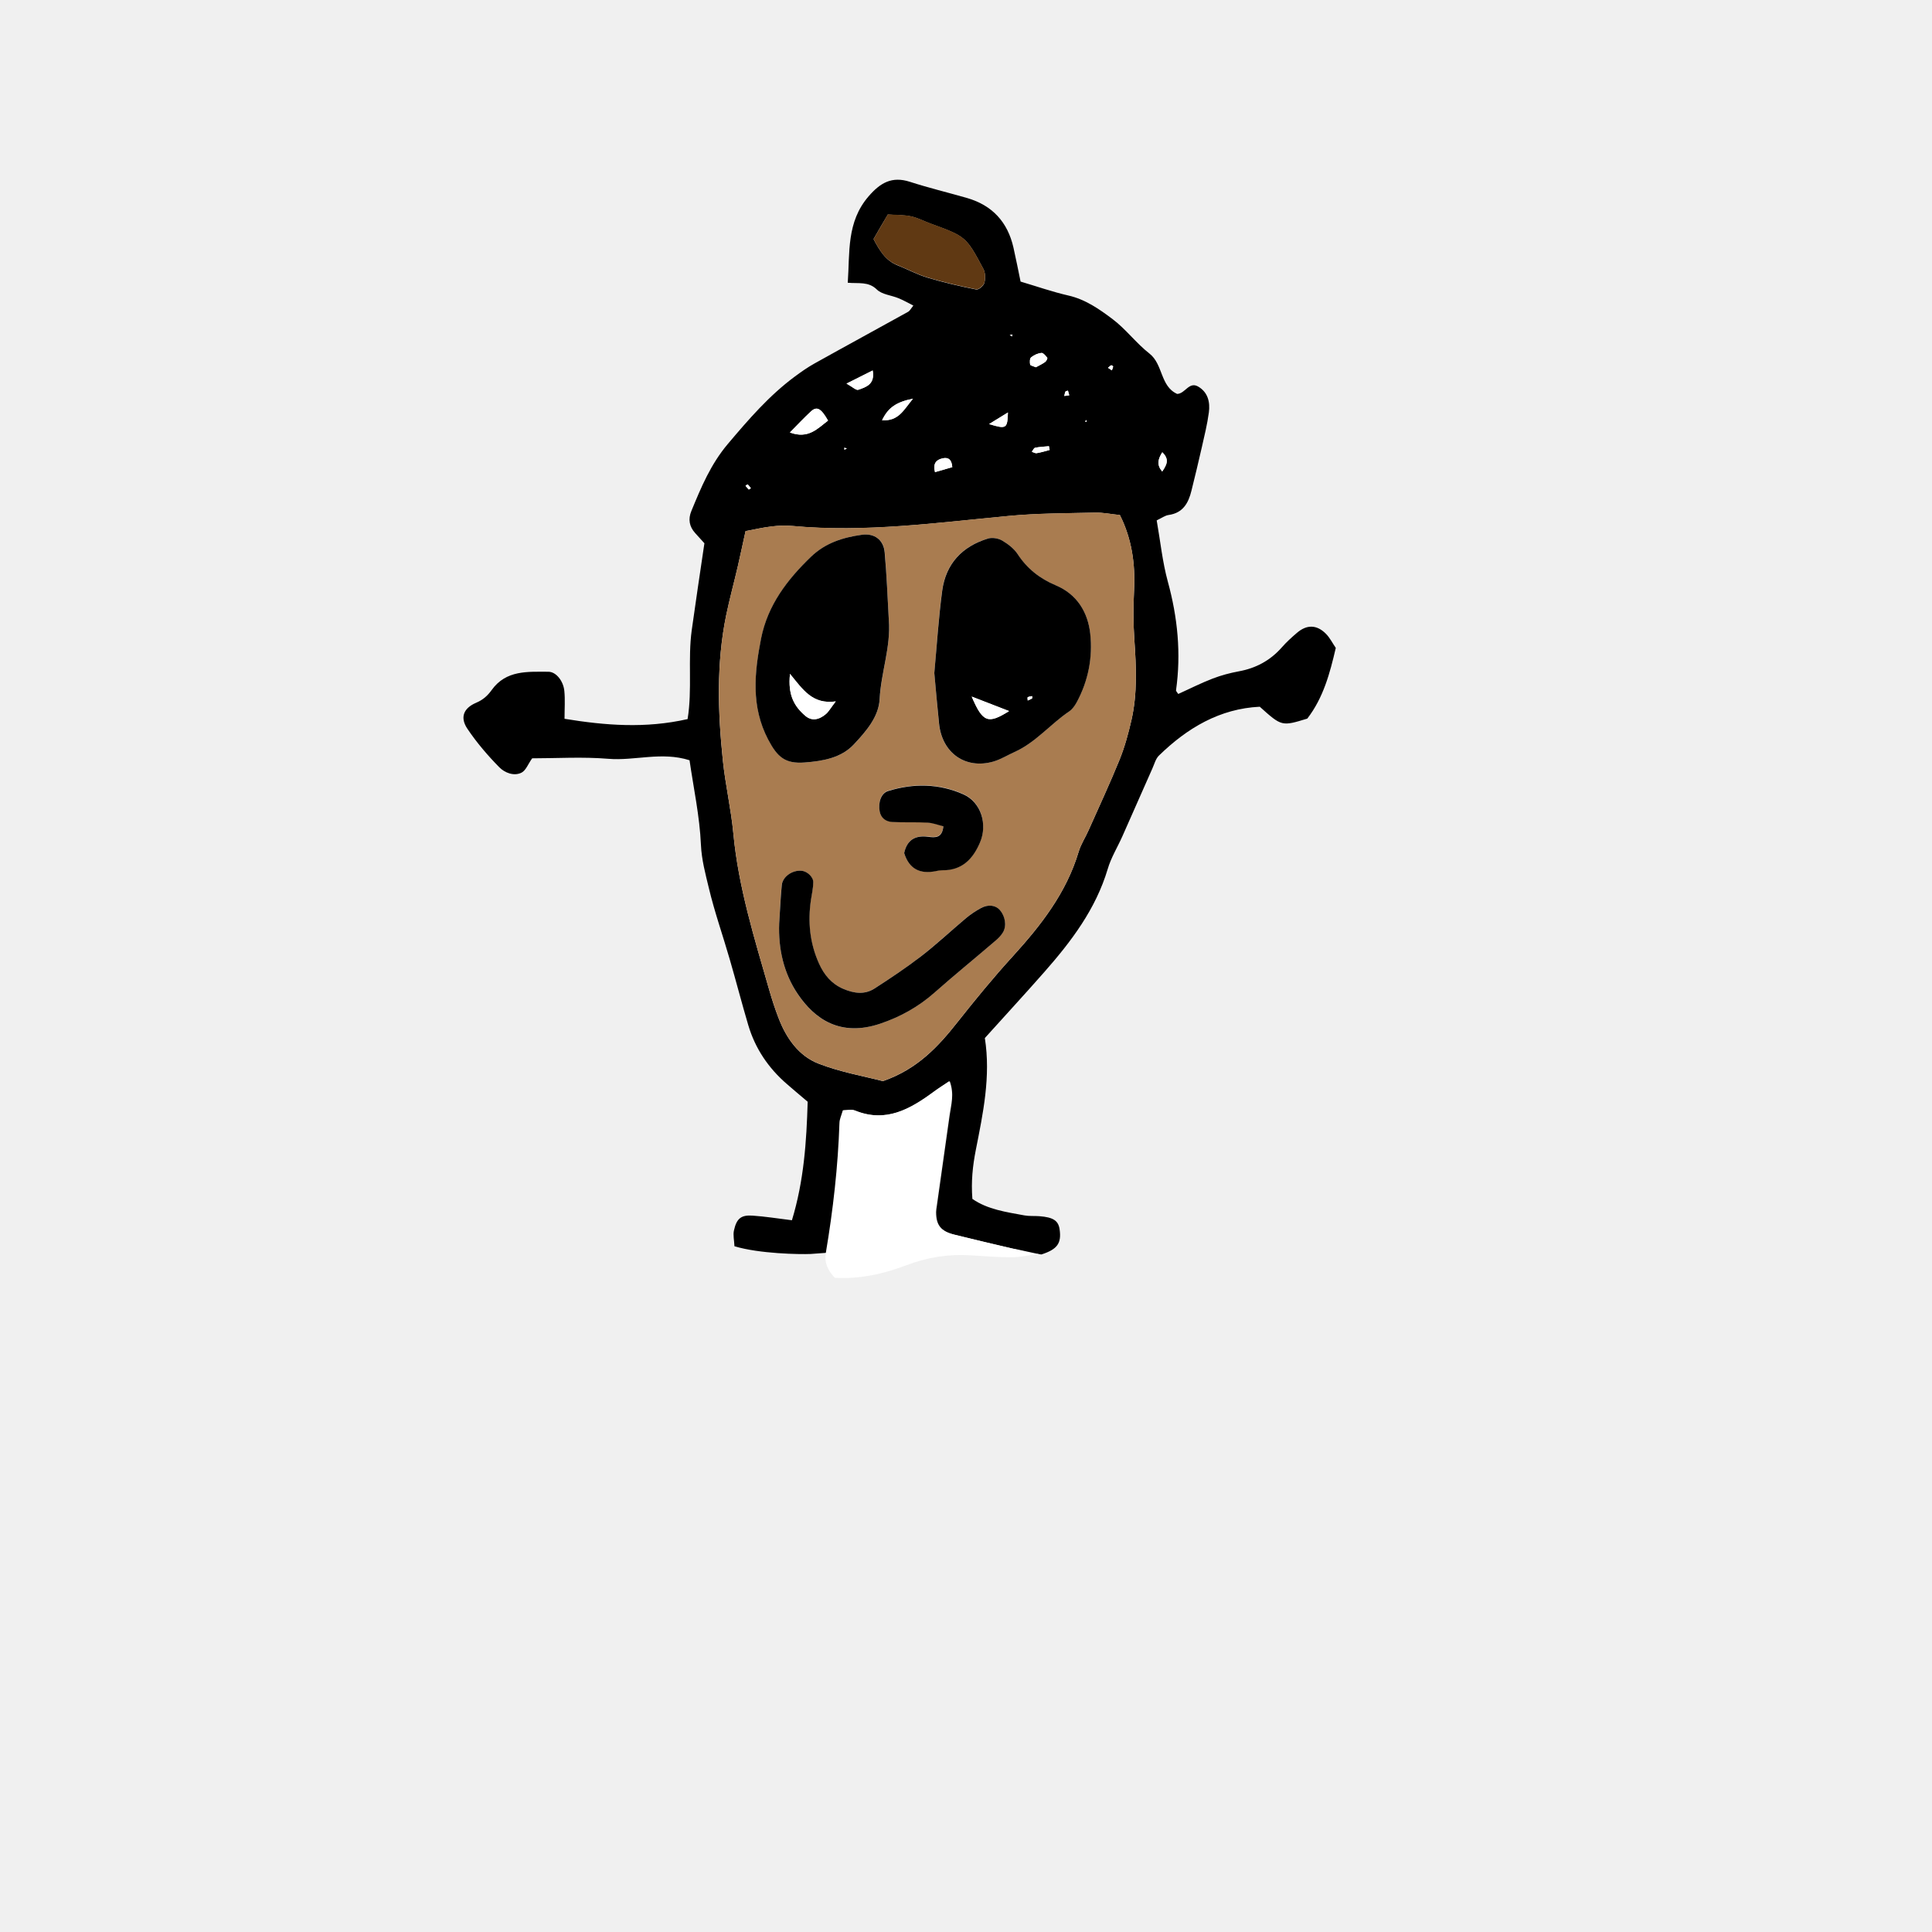
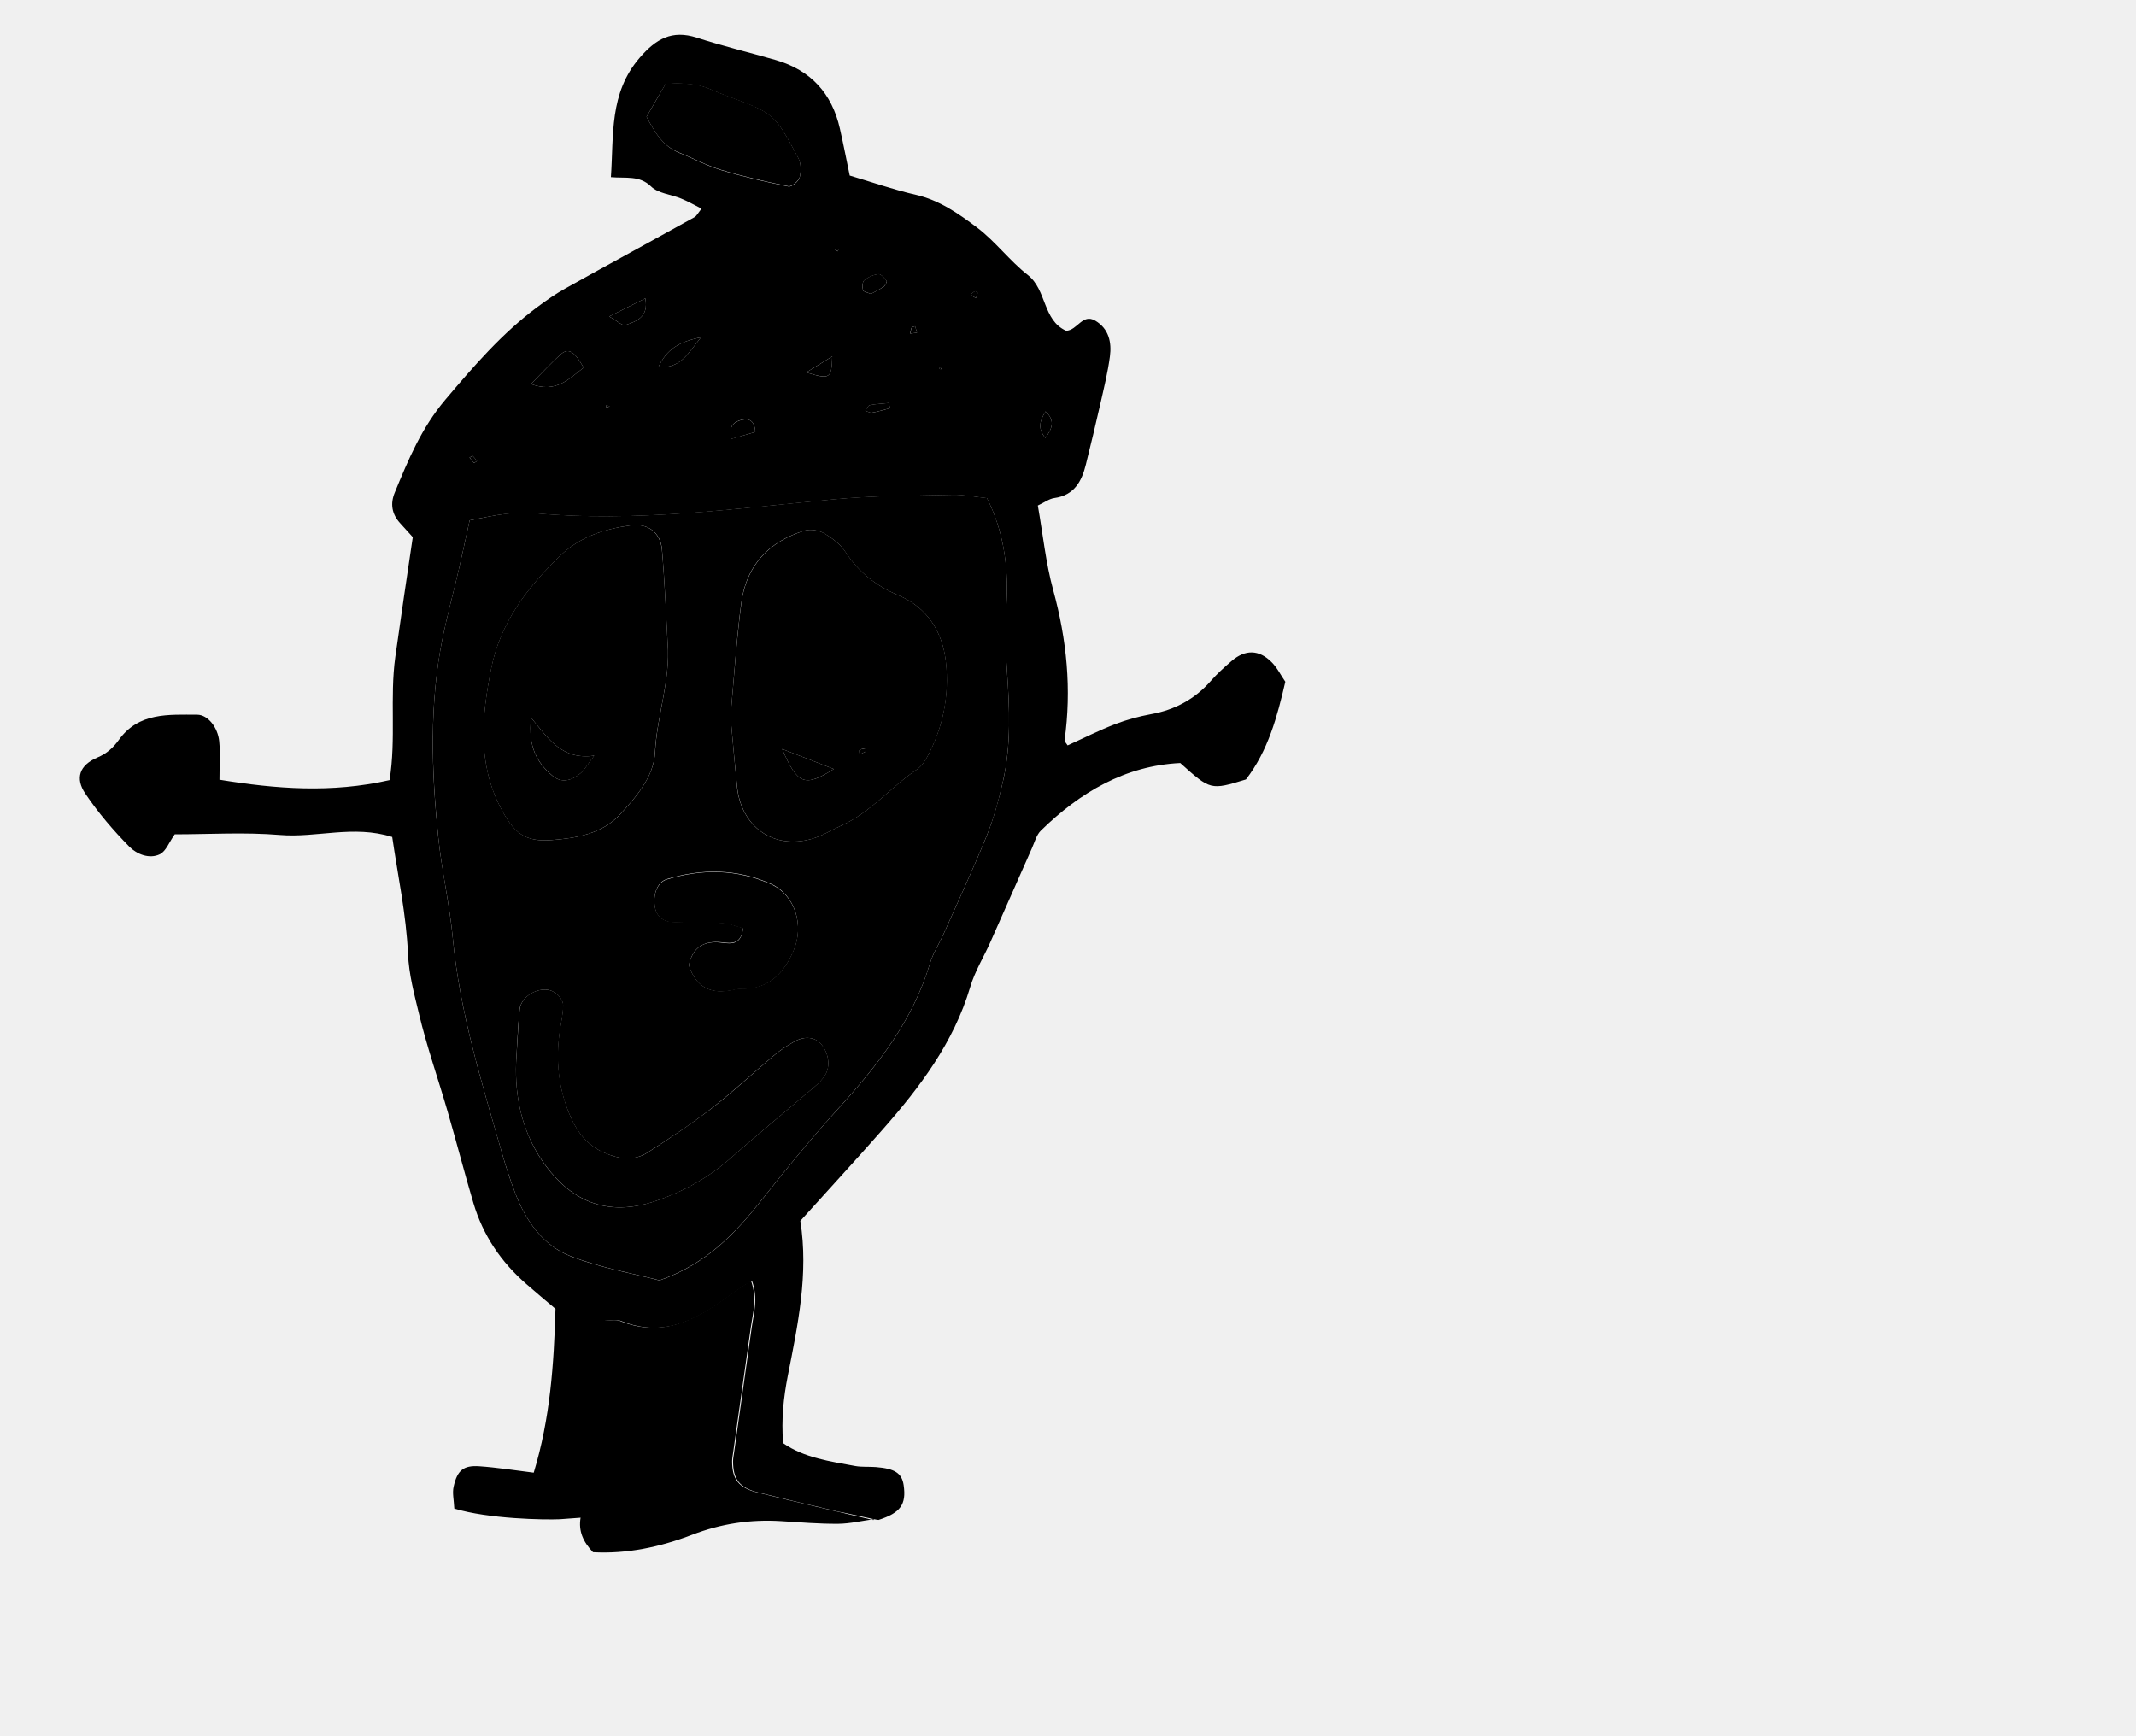
- <svg xmlns="http://www.w3.org/2000/svg" version="1.1" id="Layer_1" x="0px" y="0px" viewBox="0 0 200 200" style="enable-background:new 0 0 200 200;" xml:space="preserve">
-   <style type="text/css">
- 	.st0{fill:#A97C50;}
- 	.st1{fill:#FFFFFF;}
- 	.st2{fill:#603913;}
- </style>
+ <svg xmlns="http://www.w3.org/2000/svg" version="1.1" id="Layer_1" x="0px" y="0px" viewBox="42 16 160 130">
  <path d="M83.92,129.81c-1.12,0.05-5.33-0.02-7.89-0.8c-0.03-0.65-0.16-1.17-0.05-1.64c0.27-1.23,0.74-1.61,1.92-1.53  c1.32,0.09,2.63,0.3,4.08,0.48c1.24-4.08,1.51-8.13,1.63-12.27c-0.76-0.64-1.46-1.23-2.15-1.83c-1.91-1.65-3.28-3.67-4-6.1  c-0.67-2.26-1.26-4.55-1.92-6.82c-0.71-2.46-1.57-4.89-2.16-7.37c-0.35-1.46-0.75-2.91-0.82-4.49c-0.13-2.93-0.76-5.85-1.18-8.74  c-2.91-0.92-5.67,0.08-8.41-0.15c-2.65-0.22-5.33-0.05-7.88-0.05c-0.42,0.58-0.65,1.26-1.11,1.49c-0.8,0.39-1.74-0.01-2.28-0.55  c-1.21-1.23-2.35-2.56-3.31-3.99c-0.78-1.15-0.44-2.13,0.9-2.7c0.73-0.31,1.19-0.74,1.61-1.32c1.49-2.08,3.73-1.89,5.87-1.89  c0.8,0,1.55,0.96,1.65,1.99c0.09,0.9,0.02,1.82,0.02,2.88c4.24,0.69,8.37,1.02,12.74,0.03c0.5-3.08,0.01-6.19,0.43-9.22  c0.41-2.94,0.85-5.88,1.31-8.98c-0.28-0.31-0.61-0.68-0.95-1.05c-0.62-0.68-0.75-1.45-0.4-2.29c1.01-2.45,1.99-4.83,3.79-6.96  c2.14-2.53,4.26-4.99,6.92-6.96c0.66-0.49,1.33-0.96,2.05-1.36c3.22-1.8,6.47-3.56,9.69-5.35c0.16-0.09,0.26-0.3,0.53-0.64  c-0.54-0.27-1.02-0.55-1.54-0.76c-0.75-0.31-1.71-0.38-2.24-0.9c-0.87-0.85-1.87-0.6-3.01-0.7c0.22-3.15-0.14-6.29,2.16-8.95  c1.21-1.4,2.41-2.1,4.27-1.5c1.95,0.63,3.95,1.11,5.93,1.68c2.61,0.76,4.19,2.49,4.79,5.12c0.27,1.19,0.5,2.38,0.74,3.53  c1.66,0.49,3.28,1.06,4.94,1.44c1.77,0.4,3.21,1.41,4.59,2.45c1.38,1.04,2.45,2.5,3.81,3.56c1.43,1.12,1.1,3.38,2.87,4.18  c0.84-0.03,1.22-1.32,2.18-0.76c1.02,0.6,1.24,1.63,1.1,2.68c-0.16,1.21-0.46,2.41-0.73,3.61c-0.34,1.5-0.7,2.99-1.07,4.48  c-0.31,1.27-0.87,2.31-2.36,2.52c-0.38,0.05-0.73,0.32-1.24,0.56c0.38,2.14,0.59,4.28,1.15,6.33c1.02,3.72,1.39,7.45,0.85,11.27  c-0.01,0.07,0.1,0.16,0.23,0.37c1.18-0.53,2.35-1.13,3.58-1.6c0.86-0.33,1.76-0.57,2.67-0.74c1.78-0.32,3.27-1.12,4.47-2.48  c0.47-0.54,1.01-1.03,1.56-1.5c1.02-0.88,2.05-0.87,3,0.08c0.43,0.43,0.7,1,1.03,1.47c-0.61,2.63-1.29,5.17-2.95,7.32  c-2.65,0.81-2.65,0.81-4.92-1.23c-4.13,0.2-7.5,2.19-10.44,5.06c-0.34,0.33-0.47,0.88-0.68,1.34c-1.04,2.34-2.07,4.69-3.11,7.03  c-0.5,1.12-1.17,2.2-1.51,3.37c-1.24,4.15-3.76,7.48-6.55,10.65c-2.03,2.31-4.12,4.57-6.17,6.85c0.63,3.97-0.19,7.81-0.94,11.61  c-0.32,1.64-0.49,3.23-0.35,5.04c1.58,1.1,3.51,1.36,5.4,1.71c0.5,0.09,1.03,0.04,1.54,0.08c1.43,0.11,1.96,0.46,2.09,1.36  c0.21,1.45-0.24,2.07-1.88,2.6c-0.09,0.03-2.81-0.61-2.93-0.6c-2.9-0.68-3.18-0.74-6.06-1.45c-1.43-0.35-1.91-0.99-1.91-2.34  c0-0.2,0.04-0.41,0.07-0.61c0.44-3.14,0.89-6.28,1.33-9.42c0.15-1.08,0.5-2.16,0.01-3.51c-0.63,0.42-1.12,0.73-1.58,1.07  c-2.46,1.82-4.99,3.27-8.21,1.96c-0.34-0.14-0.78-0.02-1.21-0.02c-0.14,0.52-0.33,0.91-0.35,1.3c-0.15,4.52-0.66,9-1.41,13.45   M13.75,161.27 M195.95,177.04 M77.18,54.98c-0.33,1.5-0.56,2.59-0.81,3.68c-0.39,1.68-0.85,3.36-1.2,5.05  c-1.02,4.98-0.86,10.01-0.34,15.01c0.26,2.53,0.85,5.03,1.09,7.59c0.52,5.54,2.18,10.85,3.71,16.17c0.28,0.98,0.6,1.96,0.97,2.92  c0.8,2.08,2.08,3.91,4.14,4.71c2.26,0.88,4.71,1.3,6.66,1.81c3.56-1.24,5.7-3.55,7.7-6.08c1.84-2.33,3.73-4.64,5.74-6.84  c2.92-3.21,5.55-6.57,6.82-10.82c0.23-0.78,0.7-1.48,1.03-2.23c1.08-2.43,2.21-4.85,3.21-7.31c0.53-1.32,0.91-2.72,1.23-4.11  c0.62-2.73,0.49-5.52,0.3-8.27c-0.12-1.75-0.12-3.46-0.03-5.21c0.13-2.65-0.23-5.27-1.47-7.73c-0.94-0.1-1.75-0.27-2.56-0.25  c-2.97,0.07-5.95,0.06-8.91,0.34c-7.46,0.7-14.9,1.74-22.43,1.04c-0.71-0.07-1.44-0.04-2.15,0.05  C78.98,54.6,78.09,54.81,77.18,54.98z M90.43,24.75c0.63,1.18,1.23,2.21,2.47,2.71c1.04,0.41,2.04,0.96,3.11,1.28  c1.66,0.5,3.35,0.89,5.05,1.23c0.24,0.05,0.76-0.38,0.84-0.68c0.12-0.45,0.11-1.04-0.1-1.44c-1.8-3.37-1.81-3.36-5.5-4.71  c-0.67-0.25-1.32-0.6-2.01-0.74c-0.77-0.16-1.57-0.13-2.38-0.19C91.36,23.14,90.9,23.92,90.43,24.75z M85.72,43.54  c-0.72-1.27-1.16-1.51-1.76-0.96c-0.71,0.65-1.37,1.36-2.19,2.19C83.69,45.48,84.64,44.35,85.72,43.54z M94.51,41.27  c-1.71,0.35-2.56,0.9-3.2,2.24C93,43.59,93.48,42.54,94.51,41.27z M87.63,39.71c0.6,0.33,1,0.72,1.22,0.64  c0.81-0.28,1.75-0.57,1.49-2C89.47,38.79,88.71,39.17,87.63,39.71z M102.39,43.9c1.8,0.55,1.89,0.47,1.95-1.2  C103.79,43.04,103.28,43.35,102.39,43.9z M98.58,48.36c-0.05-0.8-0.42-1.04-0.99-0.92c-0.64,0.14-1.04,0.5-0.8,1.43  C97.4,48.7,98.01,48.53,98.58,48.36z M107.23,38.02c0.28-0.15,0.64-0.32,0.96-0.54c0.13-0.09,0.27-0.38,0.22-0.44  c-0.16-0.21-0.42-0.52-0.61-0.5c-0.37,0.04-0.77,0.22-1.06,0.46c-0.15,0.12-0.15,0.5-0.1,0.75  C106.66,37.84,106.95,37.9,107.23,38.02z M108.66,46.58c-0.02-0.13-0.05-0.26-0.07-0.39c-0.48,0.05-0.96,0.07-1.43,0.16  c-0.14,0.03-0.23,0.28-0.34,0.42c0.17,0.05,0.35,0.17,0.51,0.14C107.77,46.84,108.21,46.7,108.66,46.58z M120.32,46.82  c-0.46,0.73-0.59,1.31-0.01,1.99C120.79,48.12,121.08,47.54,120.32,46.82z M115.1,38.34c0.05-0.13,0.11-0.26,0.13-0.4  c0.01-0.03-0.16-0.14-0.2-0.12c-0.12,0.06-0.22,0.17-0.33,0.26C114.83,38.16,114.96,38.25,115.1,38.34z M77.73,50.54  c-0.11-0.13-0.2-0.27-0.33-0.39c-0.02-0.02-0.15,0.09-0.23,0.13c0.11,0.13,0.21,0.27,0.33,0.39C77.53,50.69,77.65,50.59,77.73,50.54  z M110.69,40.92c-0.05-0.16-0.09-0.32-0.14-0.48c-0.09,0.03-0.23,0.04-0.26,0.1c-0.07,0.14-0.08,0.3-0.12,0.45  C110.34,40.97,110.52,40.95,110.69,40.92z M104.53,34.69l0.24,0.14l0.04-0.2L104.53,34.69z M112.44,43.47l-0.1,0.17l0.16,0.02  L112.44,43.47z M87.41,46.55l0.26-0.11l-0.26-0.09L87.41,46.55z" />
  <path class="st0" d="M77.18,54.98c0.91-0.17,1.8-0.38,2.7-0.49c0.71-0.08,1.44-0.11,2.15-0.05c7.53,0.7,14.97-0.34,22.43-1.04  c2.95-0.28,5.94-0.27,8.91-0.34c0.81-0.02,1.62,0.16,2.56,0.25c1.24,2.46,1.6,5.07,1.47,7.73c-0.09,1.75-0.09,3.46,0.03,5.21  c0.19,2.76,0.32,5.54-0.3,8.27c-0.31,1.39-0.69,2.79-1.23,4.11c-1,2.47-2.13,4.88-3.21,7.31c-0.33,0.75-0.8,1.45-1.03,2.23  c-1.27,4.25-3.9,7.61-6.82,10.82c-2,2.2-3.89,4.5-5.74,6.84c-2,2.53-4.14,4.83-7.7,6.08c-1.96-0.51-4.4-0.93-6.66-1.81  c-2.07-0.8-3.34-2.63-4.14-4.71c-0.37-0.96-0.68-1.93-0.97-2.92c-1.53-5.32-3.19-10.63-3.71-16.17c-0.24-2.56-0.83-5.05-1.09-7.59  c-0.51-5.01-0.68-10.03,0.34-15.01c0.35-1.69,0.81-3.37,1.2-5.05C76.62,57.57,76.85,56.48,77.18,54.98z M96.72,69.67  c0.16,1.75,0.31,3.49,0.48,5.22c0.3,3.04,2.71,4.77,5.61,3.95c0.77-0.22,1.48-0.67,2.22-1c2.19-0.99,3.7-2.89,5.65-4.2  c0.32-0.22,0.58-0.59,0.77-0.94c1.2-2.22,1.67-4.64,1.4-7.11c-0.24-2.24-1.38-4.08-3.57-5c-1.66-0.7-2.97-1.73-3.96-3.25  c-0.37-0.57-0.99-1.04-1.6-1.39c-0.4-0.23-1.01-0.33-1.45-0.2c-2.67,0.8-4.37,2.6-4.74,5.38C97.15,63.97,96.98,66.83,96.72,69.67z   M92.01,64.19c-0.13-2.34-0.22-4.69-0.42-7.02c-0.11-1.3-1.07-1.99-2.36-1.81c-1.95,0.27-3.77,0.84-5.25,2.26  c-2.47,2.37-4.49,5.01-5.18,8.46c-0.71,3.56-1.06,7.06,0.73,10.48c0.95,1.81,1.77,2.53,3.79,2.37c1.85-0.14,3.77-0.47,5.08-1.87  c1.23-1.32,2.57-2.85,2.67-4.7C91.21,69.61,92.23,66.97,92.01,64.19z M80.66,95.6c-0.1,2.63,0.48,5.17,1.92,7.31  c1.74,2.57,4.39,4.47,8.53,3.06c2.06-0.7,3.93-1.73,5.58-3.18c2.08-1.83,4.22-3.58,6.32-5.38c0.31-0.26,0.6-0.56,0.81-0.9  c0.4-0.67,0.24-1.65-0.32-2.3c-0.44-0.51-1.21-0.62-1.97-0.2c-0.54,0.29-1.06,0.64-1.53,1.03c-1.57,1.32-3.07,2.72-4.69,3.98  c-1.53,1.19-3.16,2.26-4.79,3.31c-1.04,0.67-2.15,0.5-3.25,0.03c-1.2-0.52-1.96-1.43-2.49-2.6c-0.96-2.12-1.19-4.33-0.84-6.61  c0.09-0.6,0.23-1.21,0.24-1.81c0.01-0.57-0.64-1.15-1.21-1.2c-0.93-0.08-1.95,0.61-2.05,1.48C80.79,92.94,80.74,94.27,80.66,95.6z   M93.6,88.31c0.53,1.66,1.67,2.21,3.32,1.83c0.2-0.05,0.41-0.08,0.61-0.08c2.04,0.04,3.18-1.13,3.92-2.88  c0.79-1.86,0.12-4.16-1.72-4.98c-2.52-1.12-5.16-1.15-7.8-0.34c-0.7,0.22-1.04,1.14-0.87,2.09c0.13,0.71,0.63,1.08,1.28,1.11  c1.22,0.07,2.45,0,3.68,0.07c0.56,0.03,1.11,0.25,1.64,0.38c-0.13,1.24-0.85,1.18-1.6,1.08C94.73,86.45,93.87,86.96,93.6,88.31z" />
  <path class="st1" d="M107.49,129.8c-0.9,0.12-1.8,0.34-2.7,0.35c-1.43,0.01-2.87-0.11-4.3-0.2c-2.29-0.14-4.48,0.19-6.64,1.02  c-2.4,0.92-4.89,1.45-7.43,1.31c-0.75-0.79-1.1-1.59-0.93-2.59c0.75-4.45,1.26-8.93,1.41-13.45c0.01-0.39,0.2-0.78,0.35-1.3  c0.43,0,0.87-0.12,1.21,0.02c3.22,1.31,5.75-0.15,8.21-1.96c0.46-0.34,0.95-0.65,1.58-1.07c0.49,1.35,0.14,2.43-0.01,3.51  c-0.44,3.14-0.89,6.28-1.33,9.42c-0.03,0.2-0.07,0.41-0.07,0.61c0,1.35,0.49,1.99,1.91,2.34c2.88,0.71,5.77,1.38,8.67,2.06  C107.44,129.85,107.49,129.8,107.49,129.8z" />
  <path class="st2" d="M90.43,24.75c0.48-0.83,0.93-1.61,1.48-2.56c0.81,0.06,1.61,0.03,2.38,0.19c0.69,0.14,1.34,0.5,2.01,0.74  c3.69,1.35,3.7,1.34,5.5,4.71c0.21,0.4,0.22,0.99,0.1,1.44c-0.08,0.29-0.6,0.73-0.84,0.68c-1.7-0.34-3.39-0.73-5.05-1.23  c-1.07-0.32-2.07-0.86-3.11-1.28C91.65,26.96,91.06,25.93,90.43,24.75z" />
  <path class="st1" d="M85.72,43.54c-1.08,0.81-2.03,1.94-3.95,1.23c0.82-0.83,1.48-1.54,2.19-2.19C84.56,42.03,85,42.27,85.72,43.54z  " />
  <path class="st1" d="M94.51,41.27c-1.03,1.27-1.51,2.32-3.2,2.24C91.95,42.17,92.8,41.62,94.51,41.27z" />
  <path class="st1" d="M87.63,39.71c1.07-0.54,1.84-0.92,2.71-1.36c0.26,1.43-0.68,1.72-1.49,2C88.63,40.43,88.24,40.04,87.63,39.71z" />
  <path class="st1" d="M102.39,43.9c0.89-0.54,1.4-0.86,1.95-1.2C104.29,44.37,104.19,44.44,102.39,43.9z" />
  <path class="st1" d="M98.58,48.36c-0.57,0.16-1.18,0.34-1.79,0.52c-0.24-0.93,0.16-1.29,0.8-1.43  C98.16,47.32,98.52,47.56,98.58,48.36z" />
  <path class="st1" d="M107.23,38.02c-0.28-0.13-0.57-0.18-0.59-0.28c-0.04-0.25-0.05-0.63,0.1-0.75c0.29-0.24,0.69-0.42,1.06-0.46  c0.19-0.02,0.45,0.29,0.61,0.5c0.05,0.06-0.1,0.36-0.22,0.44C107.87,37.7,107.51,37.87,107.23,38.02z" />
  <path class="st1" d="M108.66,46.58c-0.44,0.12-0.88,0.25-1.34,0.33c-0.16,0.03-0.34-0.09-0.51-0.14c0.11-0.15,0.21-0.39,0.34-0.42  c0.47-0.1,0.95-0.11,1.43-0.16C108.61,46.32,108.63,46.45,108.66,46.58z" />
  <path class="st1" d="M120.32,46.82c0.76,0.72,0.47,1.3-0.01,1.99C119.73,48.12,119.86,47.55,120.32,46.82z" />
  <path class="st1" d="M115.1,38.34c-0.13-0.09-0.27-0.18-0.4-0.27c0.11-0.09,0.21-0.2,0.33-0.26c0.04-0.02,0.21,0.09,0.2,0.12  C115.21,38.08,115.15,38.21,115.1,38.34z" />
  <path class="st1" d="M77.73,50.54c-0.08,0.05-0.21,0.15-0.22,0.13c-0.12-0.11-0.22-0.25-0.33-0.39c0.08-0.05,0.21-0.15,0.23-0.13  C77.53,50.27,77.63,50.41,77.73,50.54z" />
  <path class="st1" d="M110.69,40.92c-0.17,0.02-0.34,0.05-0.51,0.07c0.04-0.15,0.05-0.31,0.12-0.45c0.03-0.06,0.17-0.07,0.26-0.1  C110.59,40.6,110.64,40.76,110.69,40.92z" />
  <polygon class="st1" points="104.53,34.69 104.8,34.62 104.77,34.82 " />
  <polygon class="st1" points="112.44,43.47 112.49,43.67 112.33,43.65 " />
  <polygon class="st1" points="87.41,46.55 87.41,46.34 87.67,46.43 " />
  <path d="M96.72,69.67c0.26-2.83,0.44-5.7,0.82-8.54c0.38-2.78,2.07-4.57,4.74-5.38c0.43-0.13,1.05-0.03,1.45,0.2  c0.6,0.35,1.22,0.82,1.6,1.39c0.99,1.52,2.3,2.55,3.96,3.25c2.19,0.92,3.32,2.76,3.57,5c0.27,2.47-0.2,4.89-1.4,7.11  c-0.19,0.35-0.45,0.72-0.77,0.94c-1.95,1.31-3.46,3.21-5.65,4.2c-0.74,0.33-1.45,0.78-2.22,1c-2.89,0.82-5.31-0.9-5.61-3.95  C97.03,73.15,96.88,71.42,96.72,69.67z M100.59,72.11c1.15,2.7,1.71,2.86,3.87,1.5C103.29,73.16,102.19,72.73,100.59,72.11z   M106.85,72.3c0-0.08,0-0.16,0-0.24c-0.16,0.03-0.33,0.04-0.46,0.12c-0.05,0.03,0,0.22,0,0.34C106.55,72.45,106.7,72.37,106.85,72.3  z" />
  <path d="M92.01,64.19c0.22,2.78-0.81,5.43-0.95,8.17c-0.09,1.86-1.44,3.38-2.67,4.7c-1.31,1.4-3.22,1.73-5.08,1.87  c-2.03,0.16-2.84-0.56-3.79-2.37c-1.79-3.42-1.43-6.92-0.73-10.48c0.69-3.45,2.71-6.09,5.18-8.46c1.48-1.42,3.3-1.99,5.25-2.26  c1.29-0.18,2.24,0.51,2.36,1.81C91.79,59.5,91.88,61.85,92.01,64.19z M81.78,69.76c-0.24,2.22,0.46,3.38,1.58,4.34  c0.62,0.53,1.37,0.47,2.14-0.19c0.27-0.23,0.45-0.57,1.01-1.3C84.11,72.94,83.14,71.42,81.78,69.76z" />
  <path d="M80.66,95.6c0.09-1.33,0.14-2.66,0.27-3.98c0.09-0.88,1.11-1.57,2.05-1.48c0.57,0.05,1.22,0.63,1.21,1.2  c-0.01,0.61-0.15,1.21-0.24,1.81c-0.34,2.28-0.12,4.49,0.84,6.61c0.53,1.17,1.29,2.08,2.49,2.6c1.1,0.47,2.21,0.64,3.25-0.03  c1.63-1.05,3.25-2.13,4.79-3.31c1.62-1.25,3.12-2.66,4.69-3.98c0.47-0.39,0.99-0.74,1.53-1.03c0.76-0.42,1.53-0.31,1.97,0.2  c0.55,0.64,0.72,1.62,0.32,2.3c-0.2,0.34-0.5,0.64-0.81,0.9c-2.1,1.8-4.25,3.55-6.32,5.38c-1.65,1.45-3.51,2.48-5.58,3.18  c-4.14,1.4-6.79-0.49-8.53-3.06C81.13,100.76,80.56,98.22,80.66,95.6z" />
  <path d="M93.6,88.31c0.28-1.35,1.14-1.86,2.46-1.69c0.75,0.1,1.47,0.16,1.6-1.08c-0.53-0.13-1.08-0.35-1.64-0.38  c-1.22-0.07-2.45,0-3.68-0.07c-0.64-0.04-1.15-0.4-1.28-1.11c-0.17-0.95,0.17-1.87,0.87-2.09c2.63-0.82,5.28-0.78,7.8,0.34  c1.84,0.82,2.52,3.12,1.72,4.98c-0.74,1.74-1.88,2.91-3.92,2.88c-0.2,0-0.41,0.03-0.61,0.08C95.26,90.52,94.12,89.98,93.6,88.31z" />
  <path class="st1" d="M100.59,72.11c1.6,0.62,2.7,1.05,3.87,1.5C102.29,74.97,101.74,74.81,100.59,72.11z" />
  <path class="st1" d="M106.85,72.3c-0.15,0.07-0.31,0.15-0.46,0.22c0-0.12-0.05-0.31,0-0.34c0.13-0.08,0.3-0.08,0.46-0.12  C106.85,72.14,106.85,72.22,106.85,72.3z" />
  <path class="st1" d="M81.78,69.76c1.36,1.66,2.33,3.18,4.74,2.85c-0.56,0.73-0.74,1.07-1.01,1.3c-0.77,0.66-1.52,0.73-2.14,0.19  C82.25,73.14,81.54,71.98,81.78,69.76z" />
</svg>
